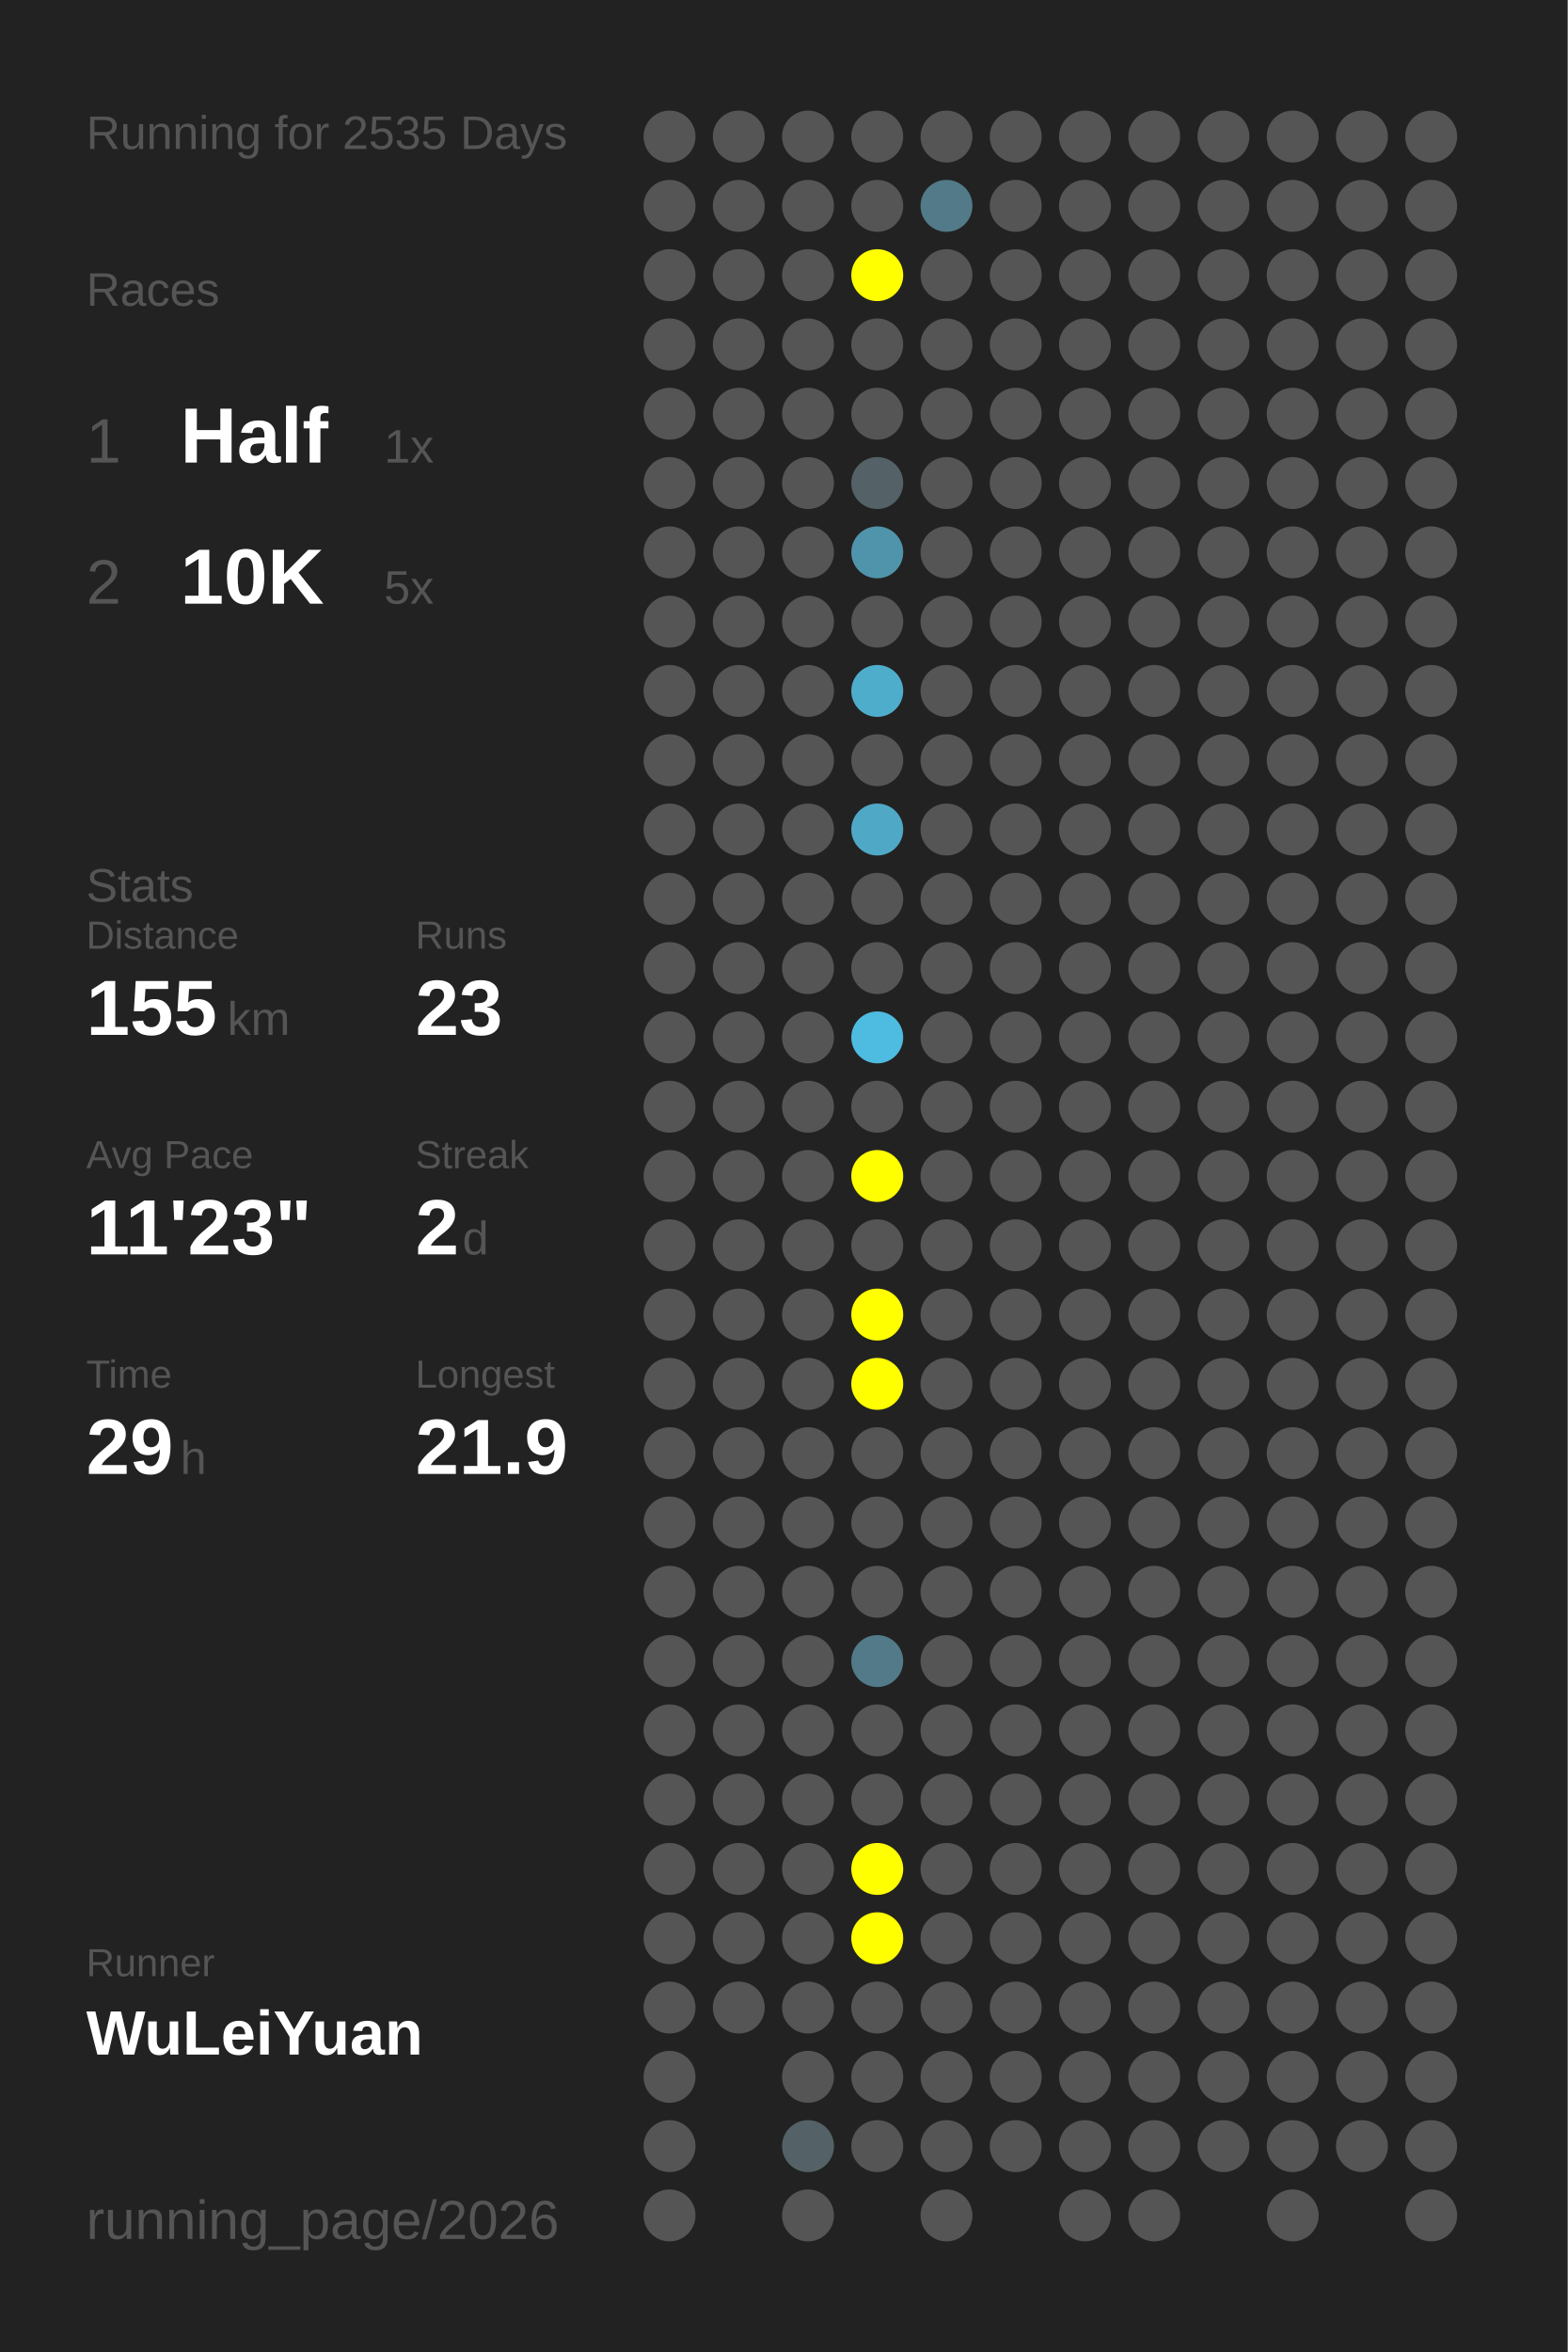
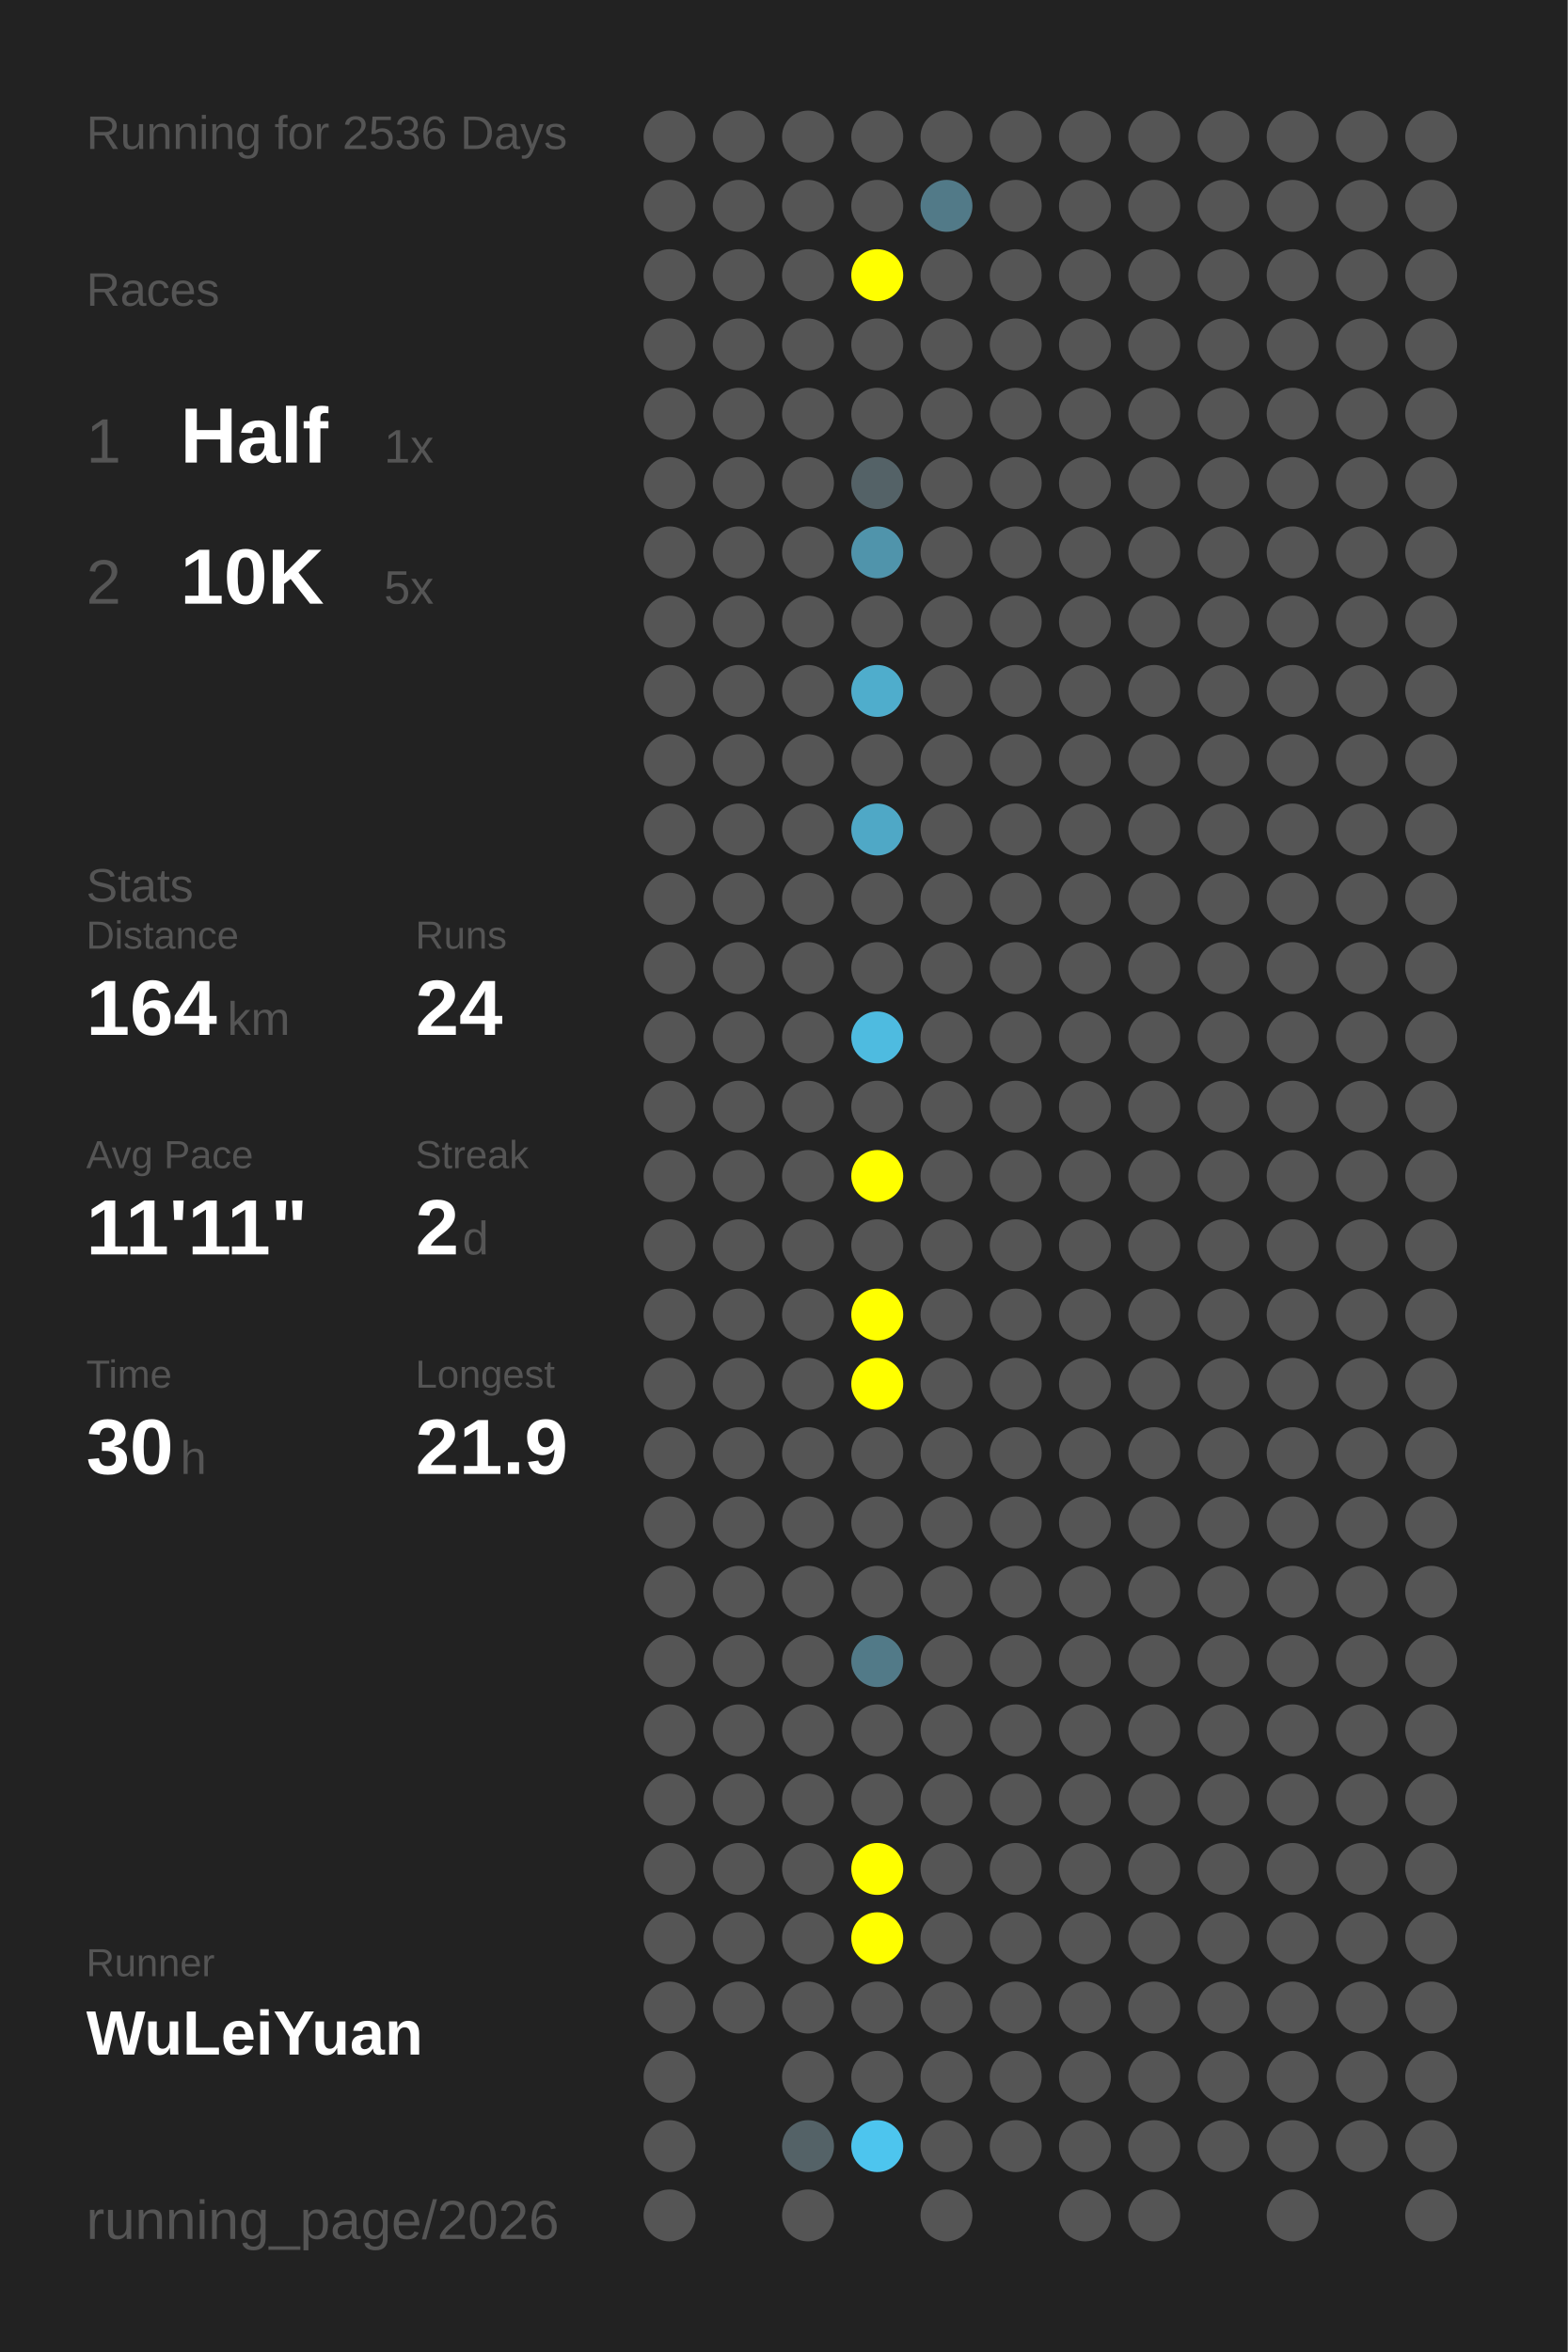
<svg xmlns="http://www.w3.org/2000/svg" baseProfile="full" height="300mm" version="1.1" viewBox="0,0,200,300" width="200mm">
  <defs />
  <rect fill="#222222" height="300" width="200" x="0" y="0" />
-   <text fill="#555555" style="font-size:6px; font-family:Arial;" x="11" y="19">Running for 2535 Days</text>
+   <text fill="#555555" style="font-size:6px; font-family:Arial;" x="11" y="19">Running for 2536 Days</text>
  <text fill="#555555" style="font-size:6px; font-family:Arial;" x="11" y="39">Races</text>
  <text fill="#555555" style="font-size:8px; font-family:Arial;" x="11" y="59">1</text>
  <text fill="#FFFFFF" style="font-size:10px; font-family:Arial; font-weight:bold;" x="23" y="59">Half</text>
  <text fill="#555555" style="font-size:6px; font-family:Arial;" x="49" y="59">1x</text>
  <text fill="#555555" style="font-size:8px; font-family:Arial;" x="11" y="77">2</text>
  <text fill="#FFFFFF" style="font-size:10px; font-family:Arial; font-weight:bold;" x="23" y="77">10K</text>
  <text fill="#555555" style="font-size:6px; font-family:Arial;" x="49" y="77">5x</text>
  <text fill="#555555" style="font-size:6px; font-family:Arial;" x="11" y="115">Stats</text>
  <text fill="#555555" style="font-size:5px; font-family:Arial;" x="11" y="121">Distance</text>
-   <text fill="#FFFFFF" style="font-size:10px; font-family:Arial; font-weight:bold;" x="11" y="132">155</text>
+   <text fill="#FFFFFF" style="font-size:10px; font-family:Arial; font-weight:bold;" x="11" y="132">164</text>
  <text fill="#555555" style="font-size:6px; font-family:Arial;" x="29" y="132">km</text>
  <text fill="#555555" style="font-size:5px; font-family:Arial;" x="53" y="121">Runs</text>
-   <text fill="#FFFFFF" style="font-size:10px; font-family:Arial; font-weight:bold;" x="53" y="132">23</text>
+   <text fill="#FFFFFF" style="font-size:10px; font-family:Arial; font-weight:bold;" x="53" y="132">24</text>
  <text fill="#555555" style="font-size:5px; font-family:Arial;" x="11" y="149">Avg Pace</text>
-   <text fill="#FFFFFF" style="font-size:10px; font-family:Arial; font-weight:bold;" x="11" y="160">11'23"</text>
+   <text fill="#FFFFFF" style="font-size:10px; font-family:Arial; font-weight:bold;" x="11" y="160">11'11"</text>
  <text fill="#555555" style="font-size:5px; font-family:Arial;" x="53" y="149">Streak</text>
  <text fill="#FFFFFF" style="font-size:10px; font-family:Arial; font-weight:bold;" x="53" y="160">2</text>
  <text fill="#555555" style="font-size:6px; font-family:Arial;" x="59" y="160">d</text>
  <text fill="#555555" style="font-size:5px; font-family:Arial;" x="11" y="177">Time</text>
-   <text fill="#FFFFFF" style="font-size:10px; font-family:Arial; font-weight:bold;" x="11" y="188">29</text>
+   <text fill="#FFFFFF" style="font-size:10px; font-family:Arial; font-weight:bold;" x="11" y="188">30</text>
  <text fill="#555555" style="font-size:6px; font-family:Arial;" x="23" y="188">h</text>
  <text fill="#555555" style="font-size:5px; font-family:Arial;" x="53" y="177">Longest</text>
  <text fill="#FFFFFF" style="font-size:10px; font-family:Arial; font-weight:bold;" x="53" y="188">21.9</text>
  <text fill="#555555" style="font-size:5px; font-family:Arial;" x="11" y="252.065">Runner</text>
  <text fill="#FFFFFF" style="font-size:8px; font-family:Arial; font-weight:bold;" x="11" y="262.065">WuLeiYuan</text>
  <text fill="#555555" style="font-size:7px; font-family:Arial;" x="11" y="285.581">running_page/2026</text>
  <circle cx="85.417" cy="17.419" fill="#555555" r="3.312" />
  <circle cx="85.417" cy="26.258" fill="#555555" r="3.312" />
  <circle cx="85.417" cy="35.097" fill="#555555" r="3.312" />
  <circle cx="85.417" cy="43.935" fill="#555555" r="3.312" />
  <circle cx="85.417" cy="52.774" fill="#555555" r="3.312" />
  <circle cx="85.417" cy="61.613" fill="#555555" r="3.312" />
  <circle cx="85.417" cy="70.452" fill="#555555" r="3.312" />
  <circle cx="85.417" cy="79.29" fill="#555555" r="3.312" />
  <circle cx="85.417" cy="88.129" fill="#555555" r="3.312" />
  <circle cx="85.417" cy="96.968" fill="#555555" r="3.312" />
  <circle cx="85.417" cy="105.806" fill="#555555" r="3.312" />
  <circle cx="85.417" cy="114.645" fill="#555555" r="3.312" />
  <circle cx="85.417" cy="123.484" fill="#555555" r="3.312" />
  <circle cx="85.417" cy="132.323" fill="#555555" r="3.312" />
  <circle cx="85.417" cy="141.161" fill="#555555" r="3.312" />
  <circle cx="85.417" cy="150" fill="#555555" r="3.312" />
  <circle cx="85.417" cy="158.839" fill="#555555" r="3.312" />
  <circle cx="85.417" cy="167.677" fill="#555555" r="3.312" />
  <circle cx="85.417" cy="176.516" fill="#555555" r="3.312" />
  <circle cx="85.417" cy="185.355" fill="#555555" r="3.312" />
  <circle cx="85.417" cy="194.194" fill="#555555" r="3.312" />
  <circle cx="85.417" cy="203.032" fill="#555555" r="3.312" />
  <circle cx="85.417" cy="211.871" fill="#555555" r="3.312" />
  <circle cx="85.417" cy="220.71" fill="#555555" r="3.312" />
  <circle cx="85.417" cy="229.548" fill="#555555" r="3.312" />
  <circle cx="85.417" cy="238.387" fill="#555555" r="3.312" />
  <circle cx="85.417" cy="247.226" fill="#555555" r="3.312" />
  <circle cx="85.417" cy="256.065" fill="#555555" r="3.312" />
  <circle cx="85.417" cy="264.903" fill="#555555" r="3.312" />
  <circle cx="85.417" cy="273.742" fill="#555555" r="3.312" />
  <circle cx="85.417" cy="282.581" fill="#555555" r="3.312" />
  <circle cx="94.25" cy="17.419" fill="#555555" r="3.312" />
  <circle cx="94.25" cy="26.258" fill="#555555" r="3.312" />
  <circle cx="94.25" cy="35.097" fill="#555555" r="3.312" />
  <circle cx="94.25" cy="43.935" fill="#555555" r="3.312" />
  <circle cx="94.25" cy="52.774" fill="#555555" r="3.312" />
  <circle cx="94.25" cy="61.613" fill="#555555" r="3.312" />
  <circle cx="94.25" cy="70.452" fill="#555555" r="3.312" />
  <circle cx="94.25" cy="79.29" fill="#555555" r="3.312" />
  <circle cx="94.25" cy="88.129" fill="#555555" r="3.312" />
  <circle cx="94.25" cy="96.968" fill="#555555" r="3.312" />
  <circle cx="94.25" cy="105.806" fill="#555555" r="3.312" />
  <circle cx="94.25" cy="114.645" fill="#555555" r="3.312" />
  <circle cx="94.25" cy="123.484" fill="#555555" r="3.312" />
  <circle cx="94.25" cy="132.323" fill="#555555" r="3.312" />
  <circle cx="94.25" cy="141.161" fill="#555555" r="3.312" />
  <circle cx="94.25" cy="150" fill="#555555" r="3.312" />
  <circle cx="94.25" cy="158.839" fill="#555555" r="3.312" />
  <circle cx="94.25" cy="167.677" fill="#555555" r="3.312" />
  <circle cx="94.25" cy="176.516" fill="#555555" r="3.312" />
  <circle cx="94.25" cy="185.355" fill="#555555" r="3.312" />
  <circle cx="94.25" cy="194.194" fill="#555555" r="3.312" />
  <circle cx="94.25" cy="203.032" fill="#555555" r="3.312" />
  <circle cx="94.25" cy="211.871" fill="#555555" r="3.312" />
  <circle cx="94.25" cy="220.71" fill="#555555" r="3.312" />
  <circle cx="94.25" cy="229.548" fill="#555555" r="3.312" />
  <circle cx="94.25" cy="238.387" fill="#555555" r="3.312" />
  <circle cx="94.25" cy="247.226" fill="#555555" r="3.312" />
  <circle cx="94.25" cy="256.065" fill="#555555" r="3.312" />
  <circle cx="103.083" cy="17.419" fill="#555555" r="3.312" />
  <circle cx="103.083" cy="26.258" fill="#555555" r="3.312" />
  <circle cx="103.083" cy="35.097" fill="#555555" r="3.312" />
  <circle cx="103.083" cy="43.935" fill="#555555" r="3.312" />
  <circle cx="103.083" cy="52.774" fill="#555555" r="3.312" />
  <circle cx="103.083" cy="61.613" fill="#555555" r="3.312" />
  <circle cx="103.083" cy="70.452" fill="#555555" r="3.312" />
  <circle cx="103.083" cy="79.29" fill="#555555" r="3.312" />
  <circle cx="103.083" cy="88.129" fill="#555555" r="3.312" />
  <circle cx="103.083" cy="96.968" fill="#555555" r="3.312" />
  <circle cx="103.083" cy="105.806" fill="#555555" r="3.312" />
  <circle cx="103.083" cy="114.645" fill="#555555" r="3.312" />
  <circle cx="103.083" cy="123.484" fill="#555555" r="3.312" />
  <circle cx="103.083" cy="132.323" fill="#555555" r="3.312" />
  <circle cx="103.083" cy="141.161" fill="#555555" r="3.312" />
  <circle cx="103.083" cy="150" fill="#555555" r="3.312" />
  <circle cx="103.083" cy="158.839" fill="#555555" r="3.312" />
  <circle cx="103.083" cy="167.677" fill="#555555" r="3.312" />
  <circle cx="103.083" cy="176.516" fill="#555555" r="3.312" />
  <circle cx="103.083" cy="185.355" fill="#555555" r="3.312" />
  <circle cx="103.083" cy="194.194" fill="#555555" r="3.312" />
  <circle cx="103.083" cy="203.032" fill="#555555" r="3.312" />
  <circle cx="103.083" cy="211.871" fill="#555555" r="3.312" />
  <circle cx="103.083" cy="220.71" fill="#555555" r="3.312" />
  <circle cx="103.083" cy="229.548" fill="#555555" r="3.312" />
  <circle cx="103.083" cy="238.387" fill="#555555" r="3.312" />
  <circle cx="103.083" cy="247.226" fill="#555555" r="3.312" />
  <circle cx="103.083" cy="256.065" fill="#555555" r="3.312" />
  <circle cx="103.083" cy="264.903" fill="#555555" r="3.312" />
  <circle cx="103.083" cy="273.742" fill="#546267" r="3.312" />
  <circle cx="103.083" cy="282.581" fill="#555555" r="3.312" />
  <circle cx="111.917" cy="17.419" fill="#555555" r="3.312" />
  <circle cx="111.917" cy="26.258" fill="#555555" r="3.312" />
  <circle cx="111.917" cy="35.097" fill="#FFFF00" r="3.312" />
  <circle cx="111.917" cy="43.935" fill="#555555" r="3.312" />
  <circle cx="111.917" cy="52.774" fill="#555555" r="3.312" />
  <circle cx="111.917" cy="61.613" fill="#546267" r="3.312" />
  <circle cx="111.917" cy="70.452" fill="#5094ab" r="3.312" />
  <circle cx="111.917" cy="79.29" fill="#555555" r="3.312" />
  <circle cx="111.917" cy="88.129" fill="#4fadcc" r="3.312" />
  <circle cx="111.917" cy="96.968" fill="#555555" r="3.312" />
  <circle cx="111.917" cy="105.806" fill="#4fa8c6" r="3.312" />
  <circle cx="111.917" cy="114.645" fill="#555555" r="3.312" />
  <circle cx="111.917" cy="123.484" fill="#555555" r="3.312" />
  <circle cx="111.917" cy="132.323" fill="#4ebbe0" r="3.312" />
  <circle cx="111.917" cy="141.161" fill="#555555" r="3.312" />
  <circle cx="111.917" cy="150" fill="#FFFF00" r="3.312" />
  <circle cx="111.917" cy="158.839" fill="#555555" r="3.312" />
  <circle cx="111.917" cy="167.677" fill="#FFFF00" r="3.312" />
  <circle cx="111.917" cy="176.516" fill="#FFFF00" r="3.312" />
  <circle cx="111.917" cy="185.355" fill="#555555" r="3.312" />
  <circle cx="111.917" cy="194.194" fill="#555555" r="3.312" />
  <circle cx="111.917" cy="203.032" fill="#555555" r="3.312" />
  <circle cx="111.917" cy="211.871" fill="#527a88" r="3.312" />
  <circle cx="111.917" cy="220.71" fill="#555555" r="3.312" />
  <circle cx="111.917" cy="229.548" fill="#555555" r="3.312" />
  <circle cx="111.917" cy="238.387" fill="#FFFF00" r="3.312" />
  <circle cx="111.917" cy="247.226" fill="#FFFF00" r="3.312" />
  <circle cx="111.917" cy="256.065" fill="#555555" r="3.312" />
  <circle cx="111.917" cy="264.903" fill="#555555" r="3.312" />
-   <circle cx="111.917" cy="273.742" fill="#555555" r="3.312" />
+   <circle cx="111.917" cy="273.742" fill="#4dc5ee" r="3.312" />
  <circle cx="120.75" cy="17.419" fill="#555555" r="3.312" />
  <circle cx="120.75" cy="26.258" fill="#527a88" r="3.312" />
  <circle cx="120.75" cy="35.097" fill="#555555" r="3.312" />
  <circle cx="120.75" cy="43.935" fill="#555555" r="3.312" />
  <circle cx="120.75" cy="52.774" fill="#555555" r="3.312" />
  <circle cx="120.75" cy="61.613" fill="#555555" r="3.312" />
  <circle cx="120.75" cy="70.452" fill="#555555" r="3.312" />
  <circle cx="120.75" cy="79.29" fill="#555555" r="3.312" />
  <circle cx="120.75" cy="88.129" fill="#555555" r="3.312" />
  <circle cx="120.75" cy="96.968" fill="#555555" r="3.312" />
  <circle cx="120.75" cy="105.806" fill="#555555" r="3.312" />
  <circle cx="120.75" cy="114.645" fill="#555555" r="3.312" />
  <circle cx="120.75" cy="123.484" fill="#555555" r="3.312" />
  <circle cx="120.75" cy="132.323" fill="#555555" r="3.312" />
  <circle cx="120.75" cy="141.161" fill="#555555" r="3.312" />
  <circle cx="120.75" cy="150" fill="#555555" r="3.312" />
  <circle cx="120.75" cy="158.839" fill="#555555" r="3.312" />
  <circle cx="120.75" cy="167.677" fill="#555555" r="3.312" />
  <circle cx="120.75" cy="176.516" fill="#555555" r="3.312" />
  <circle cx="120.75" cy="185.355" fill="#555555" r="3.312" />
  <circle cx="120.75" cy="194.194" fill="#555555" r="3.312" />
  <circle cx="120.75" cy="203.032" fill="#555555" r="3.312" />
  <circle cx="120.75" cy="211.871" fill="#555555" r="3.312" />
  <circle cx="120.75" cy="220.71" fill="#555555" r="3.312" />
  <circle cx="120.75" cy="229.548" fill="#555555" r="3.312" />
  <circle cx="120.75" cy="238.387" fill="#555555" r="3.312" />
  <circle cx="120.75" cy="247.226" fill="#555555" r="3.312" />
  <circle cx="120.75" cy="256.065" fill="#555555" r="3.312" />
  <circle cx="120.75" cy="264.903" fill="#555555" r="3.312" />
  <circle cx="120.75" cy="273.742" fill="#555555" r="3.312" />
  <circle cx="120.75" cy="282.581" fill="#555555" r="3.312" />
  <circle cx="129.583" cy="17.419" fill="#555555" r="3.312" />
  <circle cx="129.583" cy="26.258" fill="#555555" r="3.312" />
  <circle cx="129.583" cy="35.097" fill="#555555" r="3.312" />
  <circle cx="129.583" cy="43.935" fill="#555555" r="3.312" />
  <circle cx="129.583" cy="52.774" fill="#555555" r="3.312" />
  <circle cx="129.583" cy="61.613" fill="#555555" r="3.312" />
  <circle cx="129.583" cy="70.452" fill="#555555" r="3.312" />
  <circle cx="129.583" cy="79.29" fill="#555555" r="3.312" />
  <circle cx="129.583" cy="88.129" fill="#555555" r="3.312" />
  <circle cx="129.583" cy="96.968" fill="#555555" r="3.312" />
  <circle cx="129.583" cy="105.806" fill="#555555" r="3.312" />
  <circle cx="129.583" cy="114.645" fill="#555555" r="3.312" />
  <circle cx="129.583" cy="123.484" fill="#555555" r="3.312" />
  <circle cx="129.583" cy="132.323" fill="#555555" r="3.312" />
  <circle cx="129.583" cy="141.161" fill="#555555" r="3.312" />
  <circle cx="129.583" cy="150" fill="#555555" r="3.312" />
  <circle cx="129.583" cy="158.839" fill="#555555" r="3.312" />
  <circle cx="129.583" cy="167.677" fill="#555555" r="3.312" />
  <circle cx="129.583" cy="176.516" fill="#555555" r="3.312" />
  <circle cx="129.583" cy="185.355" fill="#555555" r="3.312" />
  <circle cx="129.583" cy="194.194" fill="#555555" r="3.312" />
  <circle cx="129.583" cy="203.032" fill="#555555" r="3.312" />
  <circle cx="129.583" cy="211.871" fill="#555555" r="3.312" />
  <circle cx="129.583" cy="220.71" fill="#555555" r="3.312" />
  <circle cx="129.583" cy="229.548" fill="#555555" r="3.312" />
  <circle cx="129.583" cy="238.387" fill="#555555" r="3.312" />
  <circle cx="129.583" cy="247.226" fill="#555555" r="3.312" />
  <circle cx="129.583" cy="256.065" fill="#555555" r="3.312" />
  <circle cx="129.583" cy="264.903" fill="#555555" r="3.312" />
  <circle cx="129.583" cy="273.742" fill="#555555" r="3.312" />
  <circle cx="138.417" cy="17.419" fill="#555555" r="3.312" />
  <circle cx="138.417" cy="26.258" fill="#555555" r="3.312" />
  <circle cx="138.417" cy="35.097" fill="#555555" r="3.312" />
  <circle cx="138.417" cy="43.935" fill="#555555" r="3.312" />
  <circle cx="138.417" cy="52.774" fill="#555555" r="3.312" />
  <circle cx="138.417" cy="61.613" fill="#555555" r="3.312" />
  <circle cx="138.417" cy="70.452" fill="#555555" r="3.312" />
  <circle cx="138.417" cy="79.29" fill="#555555" r="3.312" />
  <circle cx="138.417" cy="88.129" fill="#555555" r="3.312" />
  <circle cx="138.417" cy="96.968" fill="#555555" r="3.312" />
  <circle cx="138.417" cy="105.806" fill="#555555" r="3.312" />
  <circle cx="138.417" cy="114.645" fill="#555555" r="3.312" />
  <circle cx="138.417" cy="123.484" fill="#555555" r="3.312" />
  <circle cx="138.417" cy="132.323" fill="#555555" r="3.312" />
  <circle cx="138.417" cy="141.161" fill="#555555" r="3.312" />
  <circle cx="138.417" cy="150" fill="#555555" r="3.312" />
  <circle cx="138.417" cy="158.839" fill="#555555" r="3.312" />
  <circle cx="138.417" cy="167.677" fill="#555555" r="3.312" />
  <circle cx="138.417" cy="176.516" fill="#555555" r="3.312" />
  <circle cx="138.417" cy="185.355" fill="#555555" r="3.312" />
  <circle cx="138.417" cy="194.194" fill="#555555" r="3.312" />
  <circle cx="138.417" cy="203.032" fill="#555555" r="3.312" />
  <circle cx="138.417" cy="211.871" fill="#555555" r="3.312" />
  <circle cx="138.417" cy="220.71" fill="#555555" r="3.312" />
  <circle cx="138.417" cy="229.548" fill="#555555" r="3.312" />
  <circle cx="138.417" cy="238.387" fill="#555555" r="3.312" />
  <circle cx="138.417" cy="247.226" fill="#555555" r="3.312" />
  <circle cx="138.417" cy="256.065" fill="#555555" r="3.312" />
  <circle cx="138.417" cy="264.903" fill="#555555" r="3.312" />
  <circle cx="138.417" cy="273.742" fill="#555555" r="3.312" />
  <circle cx="138.417" cy="282.581" fill="#555555" r="3.312" />
  <circle cx="147.25" cy="17.419" fill="#555555" r="3.312" />
  <circle cx="147.25" cy="26.258" fill="#555555" r="3.312" />
  <circle cx="147.25" cy="35.097" fill="#555555" r="3.312" />
  <circle cx="147.25" cy="43.935" fill="#555555" r="3.312" />
  <circle cx="147.25" cy="52.774" fill="#555555" r="3.312" />
  <circle cx="147.25" cy="61.613" fill="#555555" r="3.312" />
  <circle cx="147.25" cy="70.452" fill="#555555" r="3.312" />
  <circle cx="147.25" cy="79.29" fill="#555555" r="3.312" />
  <circle cx="147.25" cy="88.129" fill="#555555" r="3.312" />
  <circle cx="147.25" cy="96.968" fill="#555555" r="3.312" />
  <circle cx="147.25" cy="105.806" fill="#555555" r="3.312" />
  <circle cx="147.25" cy="114.645" fill="#555555" r="3.312" />
  <circle cx="147.25" cy="123.484" fill="#555555" r="3.312" />
  <circle cx="147.25" cy="132.323" fill="#555555" r="3.312" />
  <circle cx="147.25" cy="141.161" fill="#555555" r="3.312" />
  <circle cx="147.25" cy="150" fill="#555555" r="3.312" />
  <circle cx="147.25" cy="158.839" fill="#555555" r="3.312" />
  <circle cx="147.25" cy="167.677" fill="#555555" r="3.312" />
  <circle cx="147.25" cy="176.516" fill="#555555" r="3.312" />
  <circle cx="147.25" cy="185.355" fill="#555555" r="3.312" />
  <circle cx="147.25" cy="194.194" fill="#555555" r="3.312" />
  <circle cx="147.25" cy="203.032" fill="#555555" r="3.312" />
  <circle cx="147.25" cy="211.871" fill="#555555" r="3.312" />
  <circle cx="147.25" cy="220.71" fill="#555555" r="3.312" />
  <circle cx="147.25" cy="229.548" fill="#555555" r="3.312" />
  <circle cx="147.25" cy="238.387" fill="#555555" r="3.312" />
  <circle cx="147.25" cy="247.226" fill="#555555" r="3.312" />
  <circle cx="147.25" cy="256.065" fill="#555555" r="3.312" />
  <circle cx="147.25" cy="264.903" fill="#555555" r="3.312" />
  <circle cx="147.25" cy="273.742" fill="#555555" r="3.312" />
  <circle cx="147.25" cy="282.581" fill="#555555" r="3.312" />
  <circle cx="156.083" cy="17.419" fill="#555555" r="3.312" />
  <circle cx="156.083" cy="26.258" fill="#555555" r="3.312" />
  <circle cx="156.083" cy="35.097" fill="#555555" r="3.312" />
  <circle cx="156.083" cy="43.935" fill="#555555" r="3.312" />
  <circle cx="156.083" cy="52.774" fill="#555555" r="3.312" />
  <circle cx="156.083" cy="61.613" fill="#555555" r="3.312" />
  <circle cx="156.083" cy="70.452" fill="#555555" r="3.312" />
  <circle cx="156.083" cy="79.29" fill="#555555" r="3.312" />
  <circle cx="156.083" cy="88.129" fill="#555555" r="3.312" />
  <circle cx="156.083" cy="96.968" fill="#555555" r="3.312" />
  <circle cx="156.083" cy="105.806" fill="#555555" r="3.312" />
  <circle cx="156.083" cy="114.645" fill="#555555" r="3.312" />
  <circle cx="156.083" cy="123.484" fill="#555555" r="3.312" />
  <circle cx="156.083" cy="132.323" fill="#555555" r="3.312" />
  <circle cx="156.083" cy="141.161" fill="#555555" r="3.312" />
  <circle cx="156.083" cy="150" fill="#555555" r="3.312" />
  <circle cx="156.083" cy="158.839" fill="#555555" r="3.312" />
  <circle cx="156.083" cy="167.677" fill="#555555" r="3.312" />
  <circle cx="156.083" cy="176.516" fill="#555555" r="3.312" />
  <circle cx="156.083" cy="185.355" fill="#555555" r="3.312" />
  <circle cx="156.083" cy="194.194" fill="#555555" r="3.312" />
  <circle cx="156.083" cy="203.032" fill="#555555" r="3.312" />
  <circle cx="156.083" cy="211.871" fill="#555555" r="3.312" />
  <circle cx="156.083" cy="220.71" fill="#555555" r="3.312" />
  <circle cx="156.083" cy="229.548" fill="#555555" r="3.312" />
  <circle cx="156.083" cy="238.387" fill="#555555" r="3.312" />
  <circle cx="156.083" cy="247.226" fill="#555555" r="3.312" />
  <circle cx="156.083" cy="256.065" fill="#555555" r="3.312" />
  <circle cx="156.083" cy="264.903" fill="#555555" r="3.312" />
  <circle cx="156.083" cy="273.742" fill="#555555" r="3.312" />
  <circle cx="164.917" cy="17.419" fill="#555555" r="3.312" />
  <circle cx="164.917" cy="26.258" fill="#555555" r="3.312" />
  <circle cx="164.917" cy="35.097" fill="#555555" r="3.312" />
  <circle cx="164.917" cy="43.935" fill="#555555" r="3.312" />
  <circle cx="164.917" cy="52.774" fill="#555555" r="3.312" />
  <circle cx="164.917" cy="61.613" fill="#555555" r="3.312" />
  <circle cx="164.917" cy="70.452" fill="#555555" r="3.312" />
  <circle cx="164.917" cy="79.29" fill="#555555" r="3.312" />
  <circle cx="164.917" cy="88.129" fill="#555555" r="3.312" />
  <circle cx="164.917" cy="96.968" fill="#555555" r="3.312" />
  <circle cx="164.917" cy="105.806" fill="#555555" r="3.312" />
  <circle cx="164.917" cy="114.645" fill="#555555" r="3.312" />
  <circle cx="164.917" cy="123.484" fill="#555555" r="3.312" />
  <circle cx="164.917" cy="132.323" fill="#555555" r="3.312" />
  <circle cx="164.917" cy="141.161" fill="#555555" r="3.312" />
  <circle cx="164.917" cy="150" fill="#555555" r="3.312" />
  <circle cx="164.917" cy="158.839" fill="#555555" r="3.312" />
  <circle cx="164.917" cy="167.677" fill="#555555" r="3.312" />
  <circle cx="164.917" cy="176.516" fill="#555555" r="3.312" />
  <circle cx="164.917" cy="185.355" fill="#555555" r="3.312" />
  <circle cx="164.917" cy="194.194" fill="#555555" r="3.312" />
  <circle cx="164.917" cy="203.032" fill="#555555" r="3.312" />
  <circle cx="164.917" cy="211.871" fill="#555555" r="3.312" />
  <circle cx="164.917" cy="220.71" fill="#555555" r="3.312" />
  <circle cx="164.917" cy="229.548" fill="#555555" r="3.312" />
  <circle cx="164.917" cy="238.387" fill="#555555" r="3.312" />
  <circle cx="164.917" cy="247.226" fill="#555555" r="3.312" />
  <circle cx="164.917" cy="256.065" fill="#555555" r="3.312" />
  <circle cx="164.917" cy="264.903" fill="#555555" r="3.312" />
  <circle cx="164.917" cy="273.742" fill="#555555" r="3.312" />
  <circle cx="164.917" cy="282.581" fill="#555555" r="3.312" />
  <circle cx="173.75" cy="17.419" fill="#555555" r="3.312" />
  <circle cx="173.75" cy="26.258" fill="#555555" r="3.312" />
  <circle cx="173.75" cy="35.097" fill="#555555" r="3.312" />
  <circle cx="173.75" cy="43.935" fill="#555555" r="3.312" />
  <circle cx="173.75" cy="52.774" fill="#555555" r="3.312" />
  <circle cx="173.75" cy="61.613" fill="#555555" r="3.312" />
  <circle cx="173.75" cy="70.452" fill="#555555" r="3.312" />
  <circle cx="173.75" cy="79.29" fill="#555555" r="3.312" />
  <circle cx="173.75" cy="88.129" fill="#555555" r="3.312" />
  <circle cx="173.75" cy="96.968" fill="#555555" r="3.312" />
  <circle cx="173.75" cy="105.806" fill="#555555" r="3.312" />
  <circle cx="173.75" cy="114.645" fill="#555555" r="3.312" />
  <circle cx="173.75" cy="123.484" fill="#555555" r="3.312" />
  <circle cx="173.75" cy="132.323" fill="#555555" r="3.312" />
  <circle cx="173.75" cy="141.161" fill="#555555" r="3.312" />
  <circle cx="173.75" cy="150" fill="#555555" r="3.312" />
  <circle cx="173.75" cy="158.839" fill="#555555" r="3.312" />
  <circle cx="173.75" cy="167.677" fill="#555555" r="3.312" />
  <circle cx="173.75" cy="176.516" fill="#555555" r="3.312" />
  <circle cx="173.75" cy="185.355" fill="#555555" r="3.312" />
  <circle cx="173.75" cy="194.194" fill="#555555" r="3.312" />
  <circle cx="173.75" cy="203.032" fill="#555555" r="3.312" />
  <circle cx="173.75" cy="211.871" fill="#555555" r="3.312" />
  <circle cx="173.75" cy="220.71" fill="#555555" r="3.312" />
  <circle cx="173.75" cy="229.548" fill="#555555" r="3.312" />
  <circle cx="173.75" cy="238.387" fill="#555555" r="3.312" />
  <circle cx="173.75" cy="247.226" fill="#555555" r="3.312" />
  <circle cx="173.75" cy="256.065" fill="#555555" r="3.312" />
  <circle cx="173.75" cy="264.903" fill="#555555" r="3.312" />
  <circle cx="173.75" cy="273.742" fill="#555555" r="3.312" />
  <circle cx="182.583" cy="17.419" fill="#555555" r="3.312" />
  <circle cx="182.583" cy="26.258" fill="#555555" r="3.312" />
  <circle cx="182.583" cy="35.097" fill="#555555" r="3.312" />
  <circle cx="182.583" cy="43.935" fill="#555555" r="3.312" />
  <circle cx="182.583" cy="52.774" fill="#555555" r="3.312" />
  <circle cx="182.583" cy="61.613" fill="#555555" r="3.312" />
  <circle cx="182.583" cy="70.452" fill="#555555" r="3.312" />
  <circle cx="182.583" cy="79.29" fill="#555555" r="3.312" />
  <circle cx="182.583" cy="88.129" fill="#555555" r="3.312" />
  <circle cx="182.583" cy="96.968" fill="#555555" r="3.312" />
  <circle cx="182.583" cy="105.806" fill="#555555" r="3.312" />
  <circle cx="182.583" cy="114.645" fill="#555555" r="3.312" />
  <circle cx="182.583" cy="123.484" fill="#555555" r="3.312" />
  <circle cx="182.583" cy="132.323" fill="#555555" r="3.312" />
  <circle cx="182.583" cy="141.161" fill="#555555" r="3.312" />
  <circle cx="182.583" cy="150" fill="#555555" r="3.312" />
  <circle cx="182.583" cy="158.839" fill="#555555" r="3.312" />
  <circle cx="182.583" cy="167.677" fill="#555555" r="3.312" />
  <circle cx="182.583" cy="176.516" fill="#555555" r="3.312" />
  <circle cx="182.583" cy="185.355" fill="#555555" r="3.312" />
  <circle cx="182.583" cy="194.194" fill="#555555" r="3.312" />
  <circle cx="182.583" cy="203.032" fill="#555555" r="3.312" />
  <circle cx="182.583" cy="211.871" fill="#555555" r="3.312" />
  <circle cx="182.583" cy="220.71" fill="#555555" r="3.312" />
  <circle cx="182.583" cy="229.548" fill="#555555" r="3.312" />
  <circle cx="182.583" cy="238.387" fill="#555555" r="3.312" />
  <circle cx="182.583" cy="247.226" fill="#555555" r="3.312" />
  <circle cx="182.583" cy="256.065" fill="#555555" r="3.312" />
  <circle cx="182.583" cy="264.903" fill="#555555" r="3.312" />
  <circle cx="182.583" cy="273.742" fill="#555555" r="3.312" />
  <circle cx="182.583" cy="282.581" fill="#555555" r="3.312" />
</svg>
